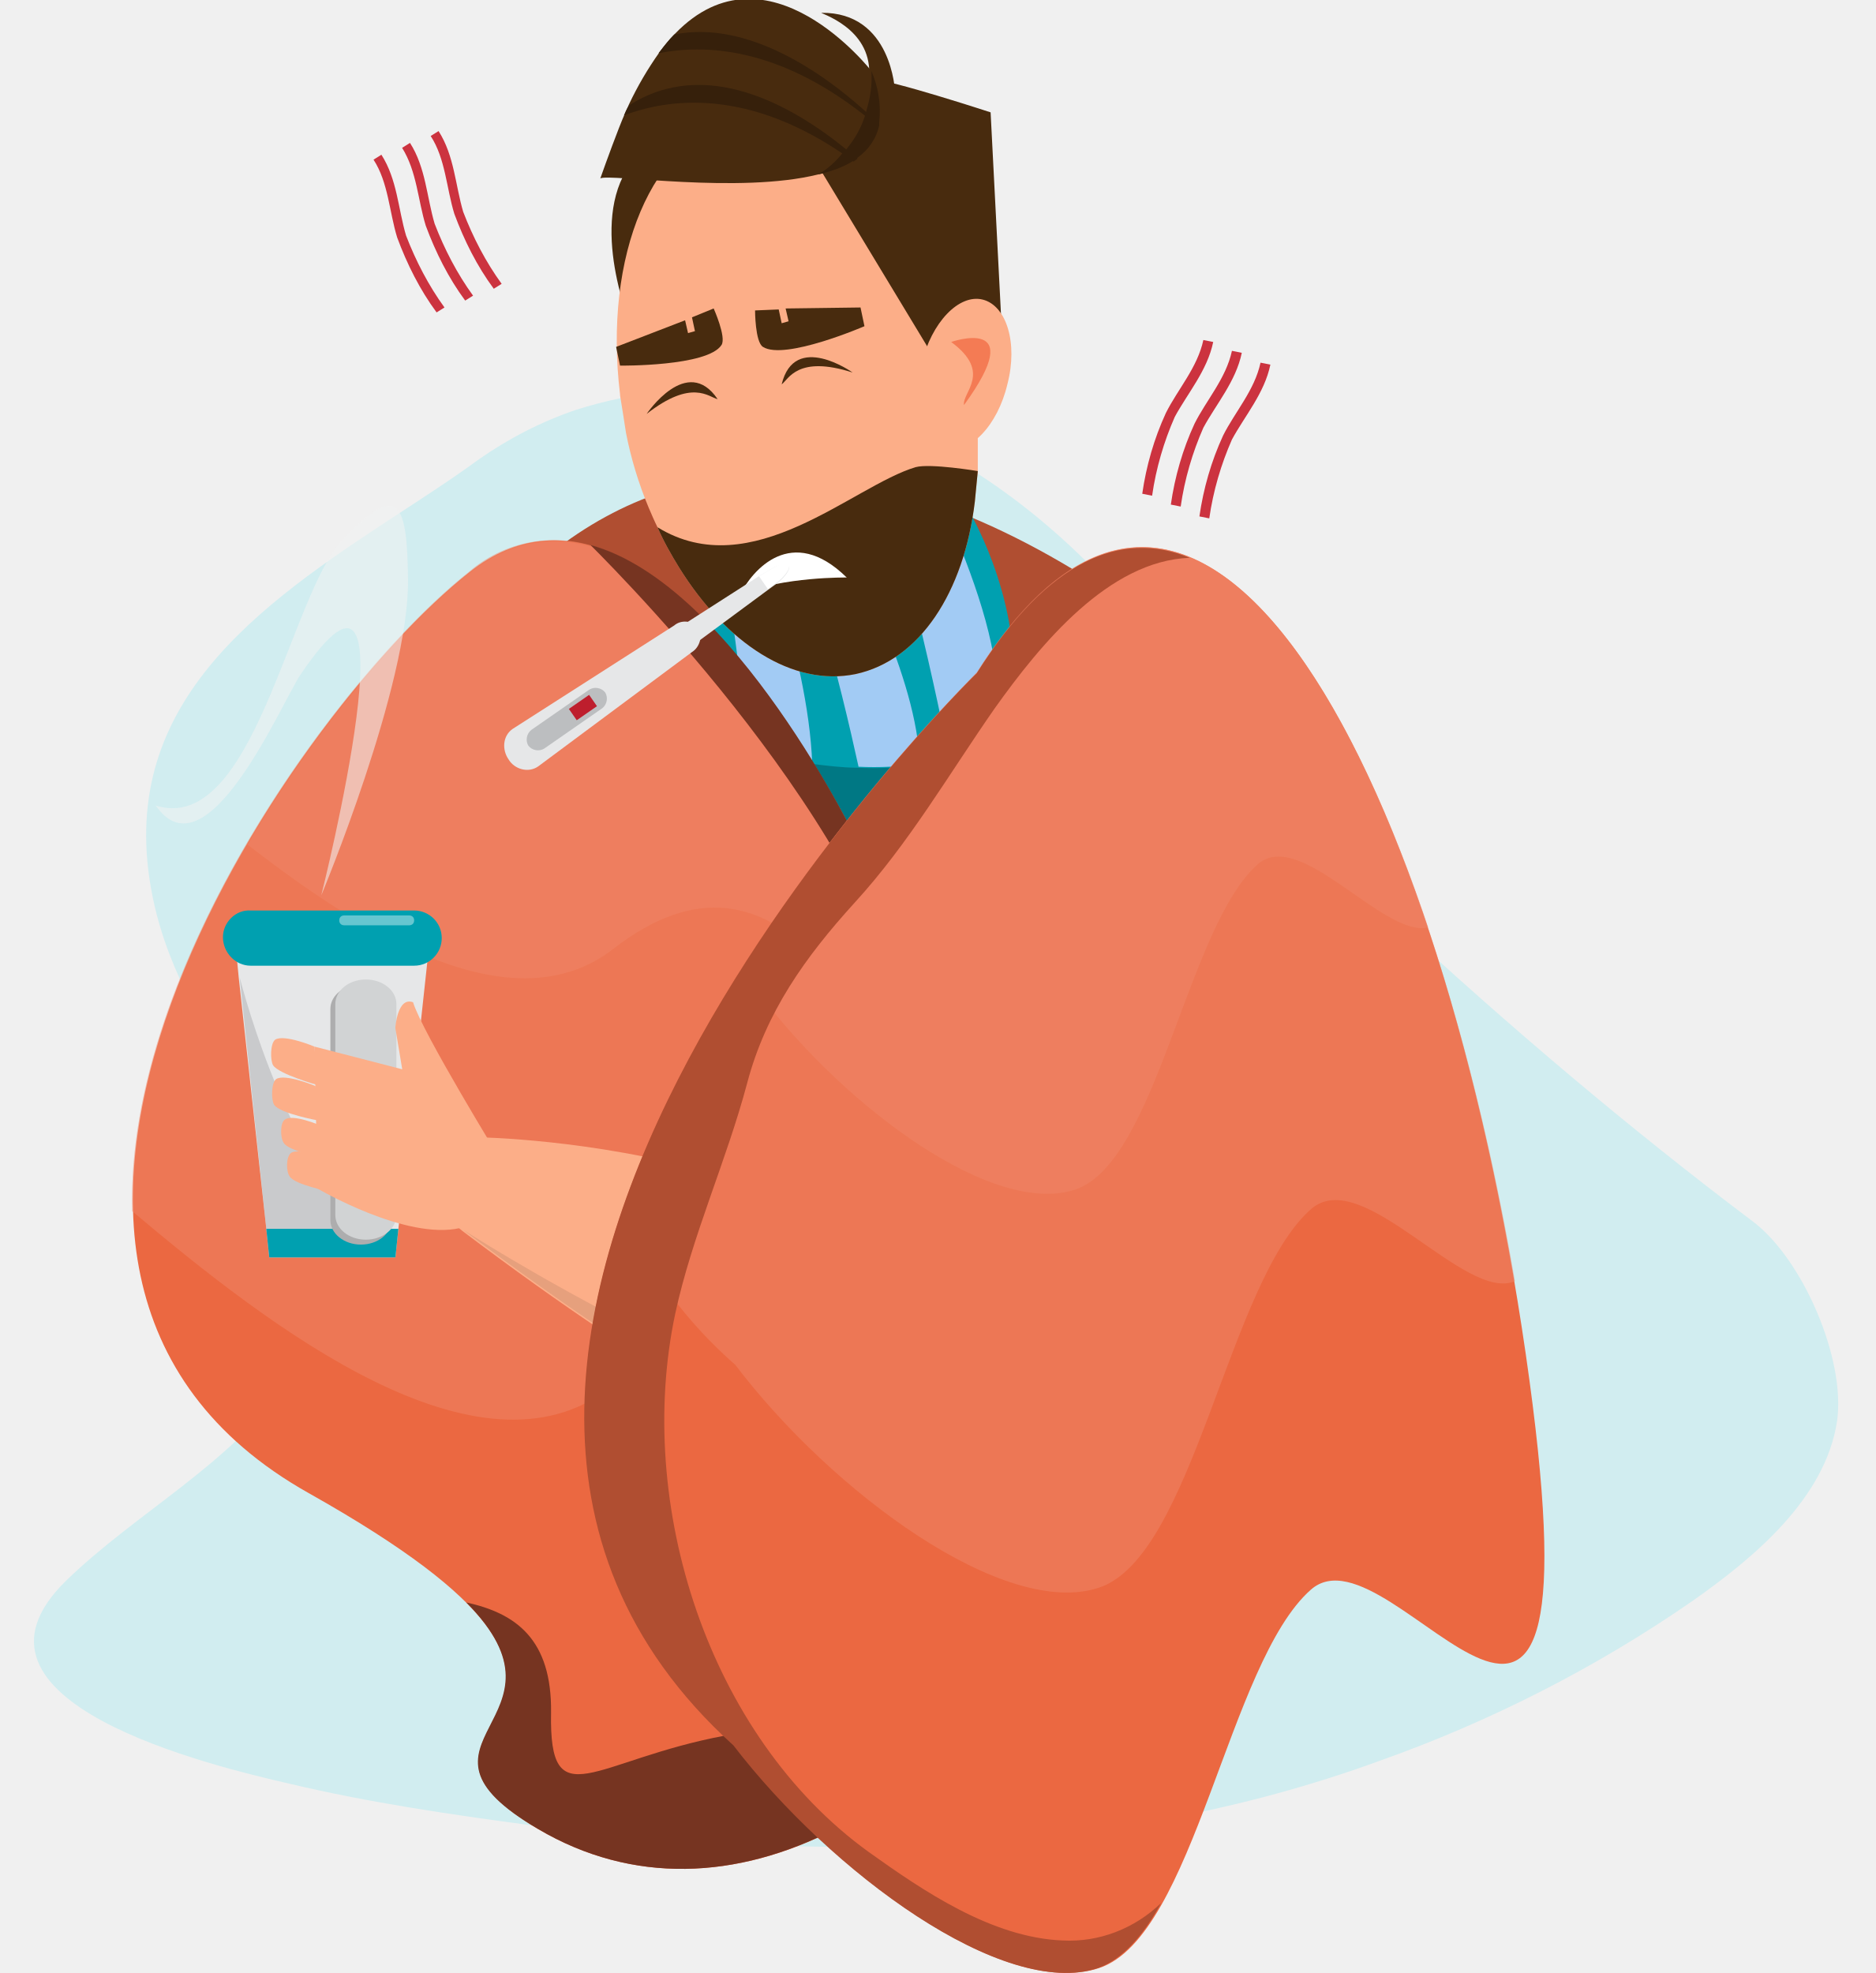
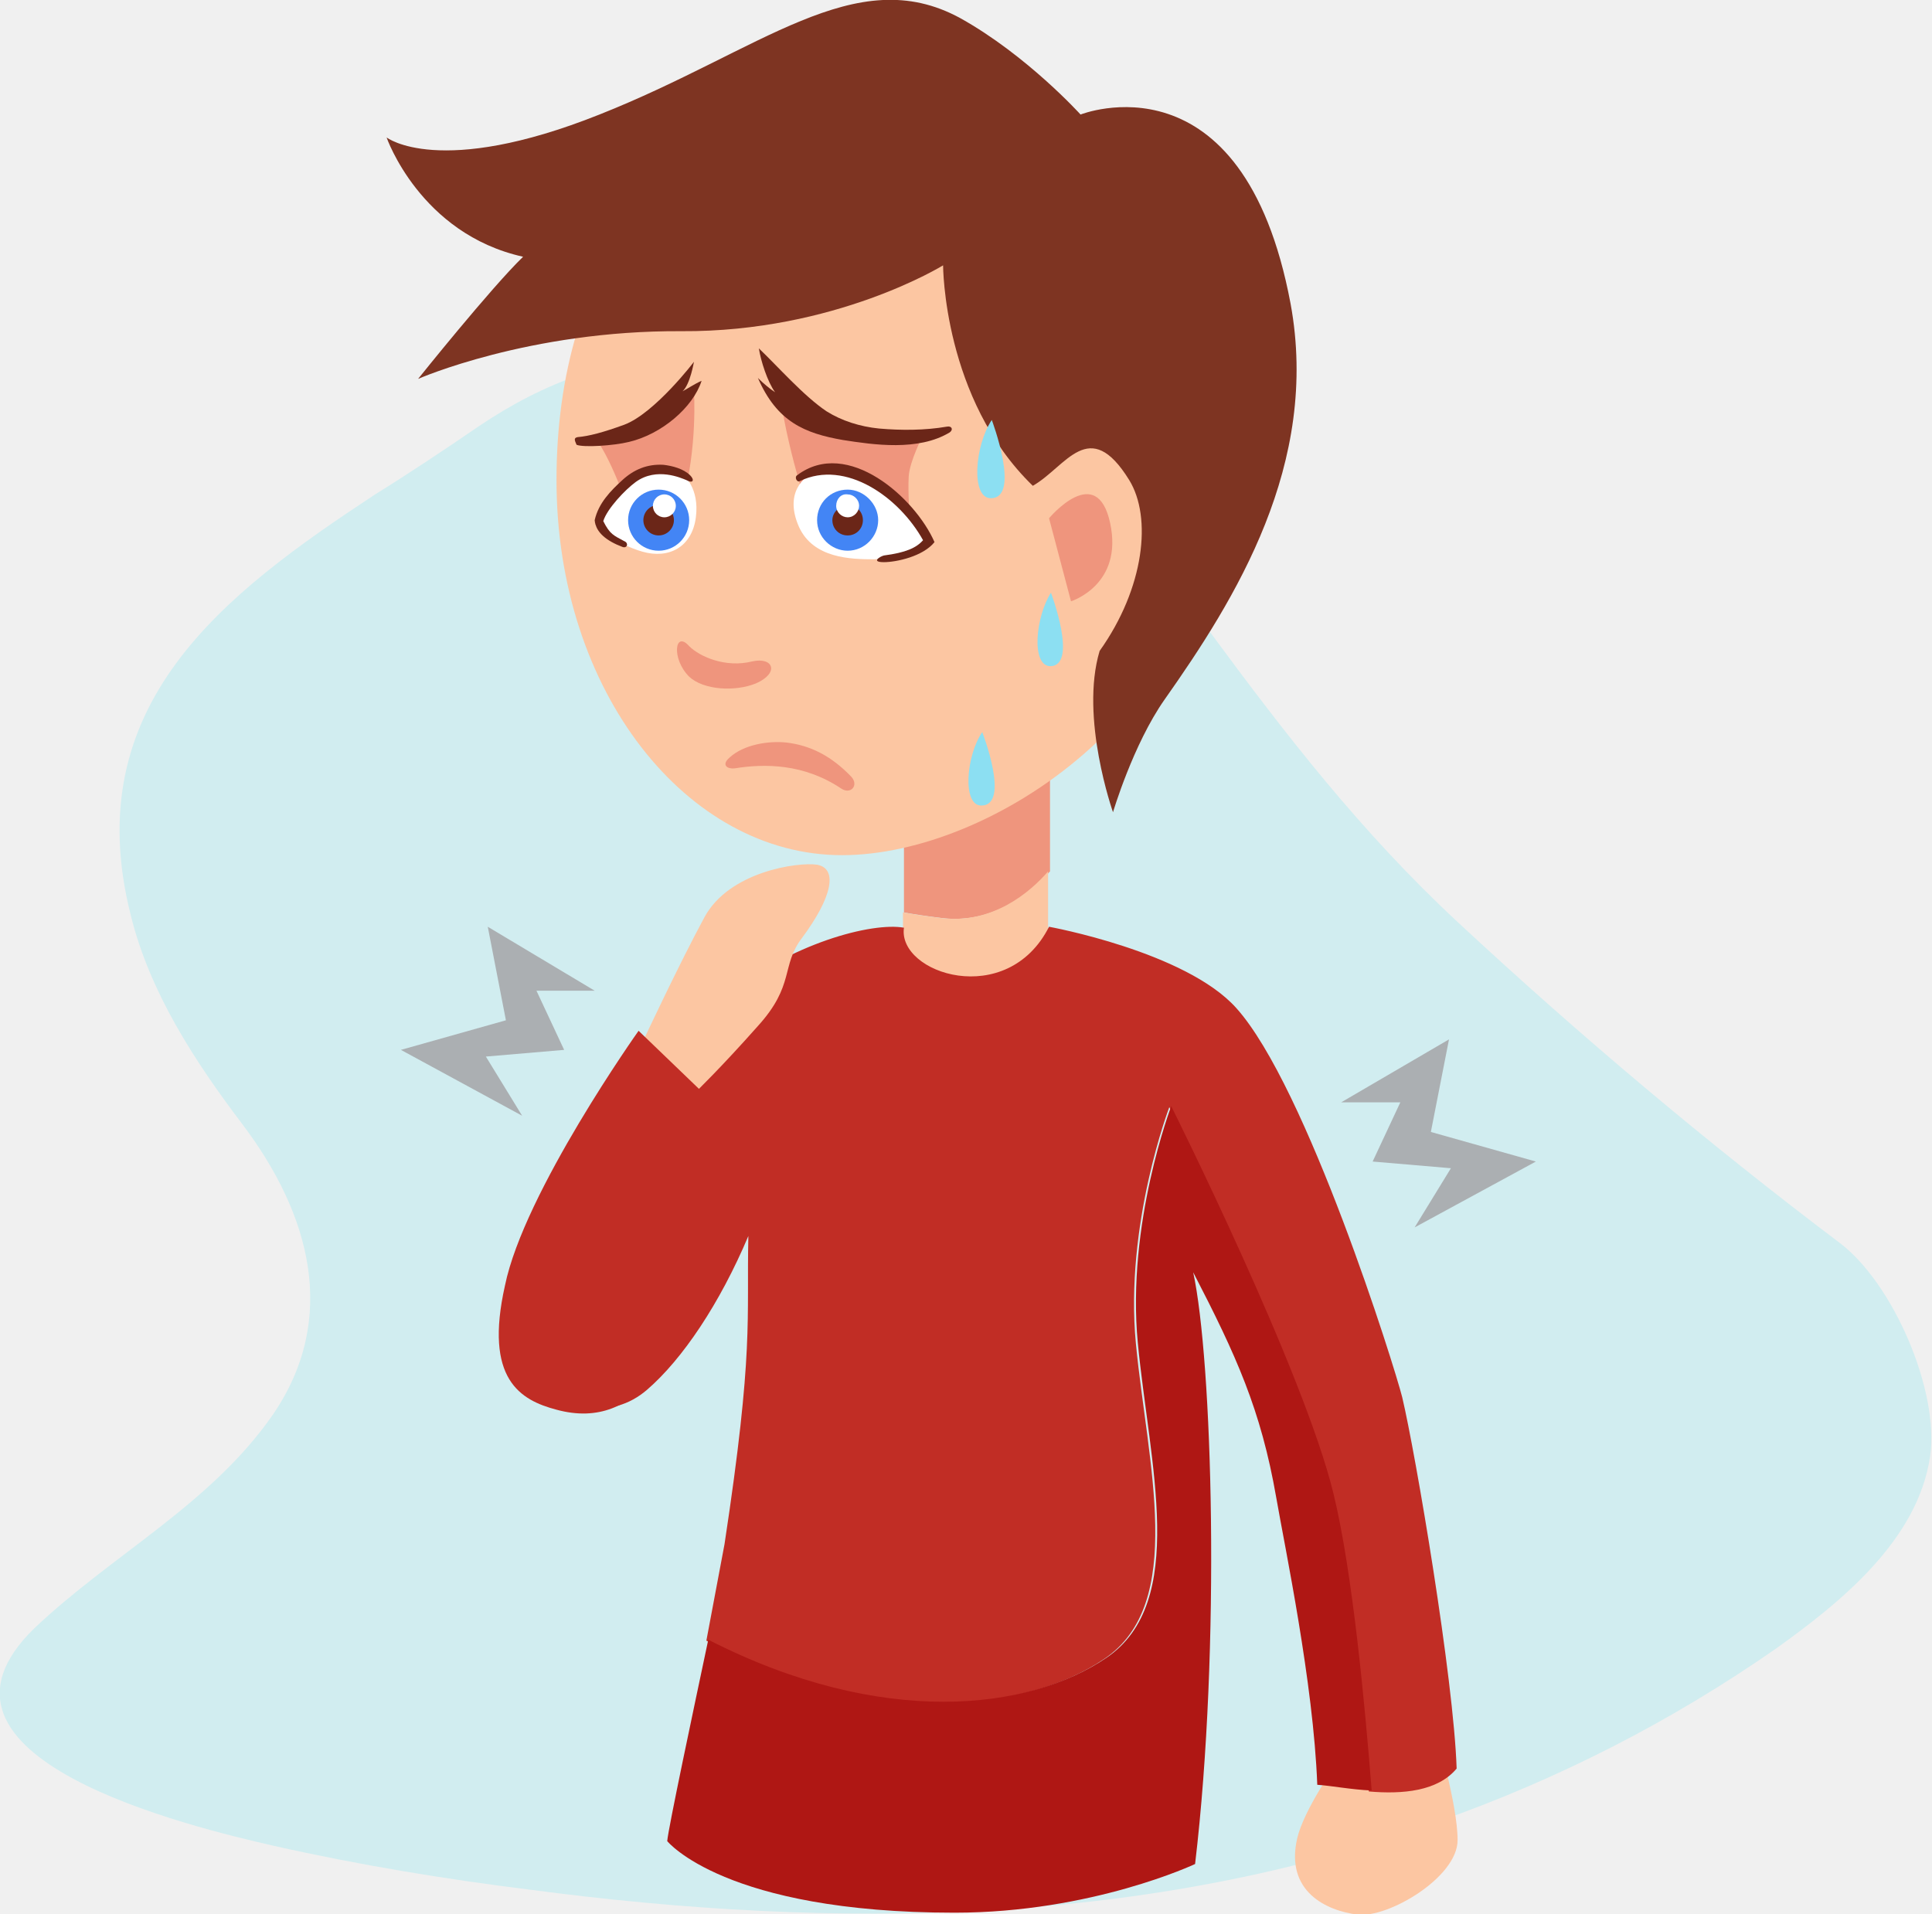
- <svg xmlns="http://www.w3.org/2000/svg" version="1.1" id="simtoms" x="0px" y="0px" viewBox="0 0 190.3 200.2" style="enable-background:new 0 0 190.3 200.2;" xml:space="preserve">
+ <svg xmlns="http://www.w3.org/2000/svg" version="1.1" id="heavy_weight" x="0px" y="0px" viewBox="0 0 202.4 200.5" style="enable-background:new 0 0 202.4 200.5;" xml:space="preserve">
  <style type="text/css">
	.st0{fill:#D1EDF0;}
- 	.st1{fill:#007884;}
- 	.st2{fill:#B04E31;}
- 	.st3{fill:#00A0B0;}
- 	.st4{fill:#A2CBF4;}
- 	.st5{fill:#482B0E;}
- 	.st6{fill:#FCAE88;}
- 	.st7{fill:url(#Path_7009_1_);}
- 	.st8{fill:#FFFFFF;}
- 	.st9{fill:url(#Path_7014_1_);}
- 	.st10{fill:#36200B;}
- 	.st11{fill:#EB6841;}
- 	.st12{opacity:0.51;fill:#EF8667;enable-background:new    ;}
- 	.st13{fill:#763421;}
- 	.st14{fill:#E6E7E8;}
- 	.st15{opacity:0.47;fill:#A7A9AC;enable-background:new    ;}
- 	.st16{fill:#66C6D0;}
- 	.st17{fill:#ADADAE;}
- 	.st18{fill:#D1D3D4;}
- 	.st19{opacity:0.34;fill:#BD8366;enable-background:new    ;}
- 	.st20{opacity:0.56;}
- 	.st21{fill:#F1F2F2;}
- 	.st22{fill:#BCBEC0;}
- 	.st23{fill:#BE1E2D;}
- 	.st24{fill:#CC333F;}
+ 	.st1{fill:#EF957D;}
+ 	.st2{fill:#FCC6A2;}
+ 	.st3{fill:#7E3422;}
+ 	.st4{fill:#FFFFFF;}
+ 	.st5{fill:#4385F5;}
+ 	.st6{fill:#6B2618;}
+ 	.st7{fill:#C12D25;}
+ 	.st8{fill:#AF1714;}
+ 	.st9{fill:#ABAFB2;}
+ 	.st10{fill:#8CDFF2;}
</style>
  <g>
-     <path id="background" class="st0" d="M39.1,53c-14.3,9.4-28.3,19.8-23.2,39.8c1.9,7.3,6.1,13.9,10.6,19.8   c6.4,8.5,9.2,18.3,2.8,27.5c-5.9,8.5-15.4,13.3-22.6,20.3c-12.6,12.3,14.9,18.8,22.7,20.6c8,1.9,16.2,3.1,24.4,4.2   c28.7,3.7,58.7,3.5,86.1-6.5c11.3-4,22.1-9.5,31.9-16.3c6.1-4.3,13.4-10.3,14.6-18.2c0.9-6.3-3.5-16.5-8.6-20.3   c-12.6-9.5-24.6-19.7-36.2-30.4c-9.1-8.5-16.3-17.7-23.7-27.7c-13.7-18.3-35.8-31.7-59.5-24.2c-3.5,1.2-6.8,2.9-9.8,5   C45.6,48.8,42.3,50.9,39.1,53z" />
-     <g id="man_cold" transform="translate(10.413 0)">
-       <path id="Path_6998" class="st1" d="M60.6,75.6h30.1L77.9,93.4L60.6,75.6z" />
-       <path id="Path_6999" class="st2" d="M112.8,68.4c0,0-37.7-35.9-67.4-12.2C53,65.6,72.4,76.1,112.8,68.4z" />
-       <path id="Path_7000" class="st3" d="M62.7,74.1c0.7,0.7,1.6,1.2,2.5,1.6c2.1,0.9,4.4,1.5,6.7,1.8c1.6,0.2,3.2,0.4,4.7,0.4    c2.1,0.1,4.2,0,6.2-0.3c4.7-0.7,8.6-2.4,9.3-5.3c1.8-10.2-4-20.1-4-20.1c-0.3,1.2-0.7,2.4-1.2,3.5c-1,2.4-2.6,4.4-4.6,6    c-1,0.7-2.1,1.3-3.3,1.5c-2.1,0.4-4.4,0.2-6.4-0.6c-1.5-0.6-2.9-1.3-4.2-2.2c-1.8-1.2-3.5-2.6-5.1-4c-0.2,0.6-0.5,1.1-0.7,1.7    C60.1,65.2,59.7,71.2,62.7,74.1z" />
-       <path id="Path_7001" class="st4" d="M82.5,61.7c1.8,7.2,3.1,13.8,3.1,13.8s1.9,1,4.7-1.8c1.4-4.6-0.7-11.7-3.2-18    C86,58,84.5,60.1,82.5,61.7z" />
-       <path id="Path_7002" class="st4" d="M72.8,62.5c1.6,5.2,3,11.2,3.9,15.3c2.1,0.1,4.2,0,6.2-0.3c-0.1-4.3-1.8-9.6-3.8-14.4    C77,63.6,74.8,63.4,72.8,62.5z" />
-       <path id="Path_7003" class="st4" d="M62.9,58c1.2,4.5,1.9,11.7,2.4,17.7c2.1,0.9,4.4,1.5,6.7,1.8c-0.2-5.6-1.8-12.2-3.3-17.1    c-1.8-1.2-3.5-2.6-5.1-4C63.3,56.9,63.1,57.4,62.9,58z" />
-       <path id="Path_7004" class="st5" d="M80.4,9.3c0,0-0.3-8.1-7.5-8c1.4,0.6,6.1,2.6,4.6,8.1C79.3,9.3,80.4,9.3,80.4,9.3z" />
-       <path id="Path_7005" class="st5" d="M52.8,17.9c-3.2,6.4,1.2,16.2,1.2,16.2l8.7-9.2l-1.8-8.7C60.8,16.3,53.7,16.1,52.8,17.9z" />
-       <path id="Path_7006" class="st6" d="M52.5,40c0,0,0,0.1,0,0.1c0.2,1.2,0.4,2.5,0.6,3.8c0.5,2.6,1.3,5.2,2.3,7.6    c0.3,0.7,0.6,1.4,0.9,2l0,0c0.6,1.4,1.4,2.8,2.2,4.1c4.8,7.7,11.5,12.1,17.9,10.8c6.5-1.4,11-8.3,12.1-17.5c0.1-1,0.2-2.1,0.3-3.1    c0-0.3,0-0.7,0-1l0,0c0-0.7,0-1.5,0-2.2c-0.1-2.7-0.4-5.3-1-7.9c-0.3-1.3-0.6-2.5-0.9-3.7C83,19.3,73.5,10.1,64.6,12    S50.8,26,52.5,40z" />
-       <path id="Path_7007" class="st5" d="M56.3,53.5L56.3,53.5c0.6,1.4,1.4,2.8,2.2,4.1c4.8,7.7,11.5,12.1,17.9,10.8    c6.5-1.4,11-8.3,12.1-17.5c0.1-1,0.2-2.1,0.3-3.1c0,0-4.8-0.8-6.3-0.4C76.1,49.3,65.9,59.4,56.3,53.5z" />
-       <path id="Path_7008" class="st5" d="M90.1,11.4l1.3,25.3l-7.7-1.5l-11-18.2c0,0,3.2-8.9,5.5-8.9C79.7,8,90.1,11.4,90.1,11.4z" />
-       <linearGradient id="Path_7009_1_" gradientUnits="userSpaceOnUse" x1="-110.262" y1="338.753" x2="-111.379" y2="338.788" gradientTransform="matrix(6.1455 0 0 -13.3989 918.7748 4596.088)">
-         <stop offset="0" style="stop-color:#F47B54" />
-         <stop offset="0.17" style="stop-color:#F68A64" />
-         <stop offset="0.44" style="stop-color:#FA9E78" />
-         <stop offset="0.72" style="stop-color:#FBAA84" />
-         <stop offset="1" style="stop-color:#FCAE88" />
-       </linearGradient>
-       <path id="Path_7009" class="st7" d="M66.5,38.6c0,0,1.5,7.3,2.6,12.4C57.6,54.5,66.3,38.9,66.5,38.6L66.5,38.6z" />
-       <path id="Path_7010" class="st5" d="M69.3,31.3l0.3,1.3l-0.7,0.2l-0.3-1.4l-2.4,0.1c0,0,0,3.2,0.8,3.7c2.2,1.4,10.3-2.1,10.3-2.1    l-0.4-1.9L69.3,31.3z" />
-       <path id="Path_7011" class="st5" d="M59.1,32.5l0.3,1.3l0.7-0.2l-0.3-1.4l2.2-0.9c0,0,1.3,2.9,0.8,3.7c-1.4,2.2-10.3,2.1-10.3,2.1    l-0.4-1.9L59.1,32.5z" />
-       <path id="Path_7012" class="st8" d="M75.5,58.6c0,0-6.4-0.1-10.8,1.7C65.9,57.9,69.9,53.1,75.5,58.6z" />
-       <path id="Path_7013" class="st6" d="M91.8,39c-1,4.2-3.8,7.1-6.2,6.5c-2.4-0.6-3.5-4.4-2.5-8.6s3.8-7.1,6.2-6.5    C91.7,31,92.9,34.8,91.8,39z" />
-       <linearGradient id="Path_7014_1_" gradientUnits="userSpaceOnUse" x1="-126.544" y1="329.173" x2="-126.499" y2="328.133" gradientTransform="matrix(4.1226 0 0 -7.0893 609.9432 2376.086)">
-         <stop offset="0" style="stop-color:#F47B54" />
-         <stop offset="1" style="stop-color:#FCAE88" />
-       </linearGradient>
-       <path id="Path_7014" class="st9" d="M86.1,34.7c0,0,8-2.8,1.3,6.4C87.2,39.8,90.3,37.8,86.1,34.7z" />
-       <path id="Path_7015" class="st5" d="M50.5,18.1c0.9-0.5,14.1,1.6,22.1-0.4c1.3-0.3,2.5-0.7,3.6-1.4c0.1-0.1,0.3-0.2,0.4-0.3    c1.1-0.8,1.9-1.9,2.2-3.3c0-0.1,0-0.2,0-0.3c0.2-1.8-0.1-3.6-0.8-5.2c0,0-10.5-13.5-19.9-3.8c-0.6,0.6-1.1,1.2-1.6,1.9    c-1.2,1.7-2.2,3.4-3.1,5.3c-0.1,0.3-0.3,0.6-0.4,0.9C52.3,13.1,51.1,16.4,50.5,18.1z" />
-       <path id="Path_7016" class="st10" d="M56.4,5.4c4.6-0.9,12-0.7,20.9,6.3c0.5,0.4,0.9,0.7,1.4,1.1c0-0.1,0-0.2,0-0.3    c-0.4-0.4-0.8-0.8-1.3-1.2c-4.3-3.9-12-9.3-19.4-7.8C57.4,4.1,56.9,4.8,56.4,5.4z" />
-       <path id="Path_7017" class="st10" d="M52.9,11.7c3.5-1.3,11.6-3.3,22.2,3.9c0.4,0.2,0.7,0.5,1.1,0.8c0.1-0.1,0.3-0.2,0.4-0.3    c-0.3-0.3-0.7-0.6-1.1-0.9c-5.5-4.5-14.3-9.5-22.1-4.5C53.2,11,53.1,11.3,52.9,11.7z" />
-       <path id="Path_7018" class="st10" d="M72.6,17.7c1.3-0.3,2.5-0.7,3.6-1.4c0.1-0.1,0.3-0.2,0.4-0.3c1.1-0.8,1.9-1.9,2.2-3.3    c0-0.1,0-0.2,0-0.3c0.2-1.8-0.1-3.6-0.8-5.2c0.1,1.4-0.1,2.7-0.5,4c0,0.1-0.1,0.3-0.1,0.4c-0.4,1.3-1,2.4-1.9,3.5    c-0.1,0.1-0.2,0.3-0.4,0.4C74.4,16.4,73.5,17.2,72.6,17.7z" />
-       <path id="Path_7019" class="st5" d="M76.1,37.8c0,0-5.9-4.2-7.2,1.2C69.6,38.5,70.5,36,76.1,37.8z" />
-       <path id="Path_7020" class="st5" d="M55.2,42c0,0,4.1-6.1,7.2-1.5C61.5,40.3,59.8,38.4,55.2,42z" />
-       <path id="Path_7021" class="st11" d="M76.7,85.6c0,0-20.5-42.5-39.4-27.6s-56.6,70.9-16.4,93.5s4.1,22.8,23.3,34.1    c19.2,11.3,42.4-2.2,56.3-27.2S76.7,85.6,76.7,85.6z" />
-       <path id="Path_7022" class="st12" d="M100.5,158.4c-2.3,4.2-5,8.1-8,11.9c-11.5-21.2-22.1-44.1-41-29.5    c-13.3,10.3-34.5-6.1-48.5-17.9C2.3,98,24.2,68.3,37.2,58c3.4-2.9,7.9-3.9,12.2-2.7c14.6,4,27.2,30.3,27.2,30.3    S114.5,133.4,100.5,158.4z" />
-       <path id="Path_7023" class="st12" d="M94.8,114.5c-1.8,3-3.7,5.8-5.9,8.5c-10.5-19.2-20-40-37.1-26.7c-10.1,7.8-25-1.2-37.1-10.6    c7.1-12.1,16-22.4,22.6-27.6c18.9-14.9,39.4,27.6,39.4,27.6C83.6,94.7,89.7,104.3,94.8,114.5z" />
-       <path id="Path_7024" class="st13" d="M100.5,158.4c-14,25-37.1,38.5-56.3,27.2c-15.4-9,4.6-11-7.3-23c5,1.1,8.7,3.7,8.6,11.2    c-0.2,10.8,4.3,4.8,17.7,2.3s20.4-45.8,18.9-68.4C80.7,87,53.6,59.4,49.5,55.3c14.6,4,27.2,30.3,27.2,30.3    S114.5,133.4,100.5,158.4z" />
-       <g id="cup" transform="translate(9.509 95.689)">
-         <path id="Path_7025" class="st14" d="M3.9-0.6l0.4,4.1L7.1,29l0.3,2.9h12.8l0.3-2.9l3.2-29.5H3.9z" />
-         <path id="Path_7026" class="st3" d="M2.7-0.6C2.7,1,4,2.3,5.5,2.3c0,0,0,0,0,0h16.6c1.6,0,2.8-1.3,2.8-2.8c0,0,0,0,0,0l0,0     c0-1.6-1.3-2.8-2.8-2.8H5.5C4-3.4,2.7-2.1,2.7-0.6z" />
-         <path id="Path_7027" class="st15" d="M4.4,3.5L7.1,29l0.3,2.9h12.5C10.7,24.8,5.8,8.8,4.4,3.5z" />
-         <path id="Path_7028" class="st3" d="M7.1,29l0.3,2.9h12.8l0.3-2.9H7.1z" />
-         <path id="Path_7029" class="st16" d="M14.5-2.3c0,0.3,0.2,0.5,0.5,0.5h0h6.6c0.3,0,0.5-0.2,0.5-0.5l0,0l0,0     c0-0.3-0.2-0.5-0.5-0.5h0H15C14.7-2.8,14.5-2.6,14.5-2.3L14.5-2.3L14.5-2.3z" />
-         <path id="Path_7030" class="st17" d="M13.6,28.1c0,1.4,1.4,2.5,3.1,2.5l0,0c1.7,0,3.1-1.1,3.1-2.5V6.7c0-1.4-1.4-2.5-3.1-2.5l0,0     c-1.7,0-3.1,1.1-3.1,2.5V28.1z" />
-         <path id="Path_7031" class="st18" d="M14.1,27.6c0,1.4,1.4,2.5,3.1,2.5l0,0c1.7,0,3.1-1.1,3.1-2.5V6.2c0-1.4-1.4-2.5-3.1-2.5l0,0     c-1.7,0-3.1,1.1-3.1,2.5V27.6z" />
-       </g>
-       <path id="Path_7032" class="st6" d="M35.4,124l1.1,0.9c0,0,0,0,0,0c41.6,31.4,52.7,26.9,53.2,19.8c0-0.8,0-1.5-0.2-2.3    C84,116,38.1,115.4,38.1,115.4S37.5,116.2,35.4,124z" />
-       <path id="Path_7033" class="st6" d="M40.5,117.9c0,0-8.1-13.2-9-16.2c-1.6-0.6-1.8,2.6-1.8,2.6l0.7,4.2l-8.9-2.3l0.3,14.4    c0,0,9,5.3,14.5,4C41.4,122.1,40.5,117.9,40.5,117.9z" />
-       <path id="Path_7034" class="st6" d="M21.5,106.2c0,0-3.1-1.3-4-0.7c-0.5,0.4-0.5,2.1-0.2,2.6c0.6,0.9,4.5,2,4.5,2L21.5,106.2z" />
-       <path id="Path_7035" class="st6" d="M21.6,110.2c0,0-3.1-1.3-4-0.7c-0.5,0.4-0.5,2.1-0.2,2.6c0.6,0.9,4.5,1.6,4.5,1.6L21.6,110.2z    " />
-       <path id="Path_7036" class="st6" d="M22.1,114.2c0,0-2.8-1.2-3.6-0.6c-0.5,0.3-0.5,1.9-0.1,2.4c0.5,0.8,4,1.5,4,1.5L22.1,114.2z" />
-       <path id="Path_7037" class="st6" d="M22.7,117.6c0,0-2.8-1.2-3.6-0.6c-0.5,0.4-0.5,1.9-0.1,2.4c0.5,0.8,4,1.5,4,1.5L22.7,117.6z" />
-       <path id="Path_7038" class="st19" d="M36.6,124.8c41.6,31.4,52.7,26.9,53.2,19.8C74.2,148.3,40.2,127.1,36.6,124.8z" />
-       <g id="smoke" transform="translate(2.388 53.24)" class="st20">
-         <path id="Path_7039" class="st21" d="M19.8,37.6c0,0,8.9-21.3,8.8-32c-0.1-7.6-0.8-10.3-6.7-4c-5.3,5.6-9,30-18.9,26.9     c5.2,7.5,12.8-10.5,14.7-13.3C30-3,19.8,37.6,19.8,37.6z" />
-       </g>
-       <path id="Path_7040" class="st11" d="M88.7,68.3c0,0-69.7,68.1-24.6,108.8c9.9,12.9,27.3,25.8,37,22.6s13.1-31,21.5-38.4    c8.4-7.4,30.2,34.1,21.8-23.9C136,79.4,111.8,31.8,88.7,68.3z" />
-       <path id="Path_7041" class="st12" d="M143.3,130c-5.1,2.2-15.5-11.9-20.7-7.3c-8.4,7.4-11.9,35.2-21.5,38.4s-27.1-9.7-36.9-22.6    c-4.9-4.3-8.8-9.5-11.5-15.5c9.9-29.2,36.1-54.8,36.1-54.8C110.8,33.4,133.9,75.5,143.3,130z" />
-       <path id="Path_7042" class="st12" d="M134.5,94.1c-4.5,1.1-13-10.2-17.3-6.4c-7.2,6.4-10.2,30.2-18.5,33    c-8.3,2.8-23.2-8.3-31.7-19.4c-0.9-0.8-1.7-1.6-2.5-2.5c7-11,15.1-21.3,24.2-30.6C105.5,41.7,123,59.8,134.5,94.1z" />
-       <path id="Path_7043" class="st2" d="M107.4,193.1c-1.8,3.3-3.9,5.7-6.4,6.6c-9.6,3.2-27.1-9.7-37-22.6    C19,136.4,88.7,68.3,88.7,68.3c7.2-11.4,14.6-14.6,21.6-11.7c-8.2,0.3-15.1,8.7-19.8,15.3c-4.6,6.6-8.7,13.7-14.2,19.7    c-5,5.5-9,11.1-10.9,18.3c-2.1,7.9-5.6,15.5-7.3,23.4c-4.1,19.3,3.3,42.8,19.6,54.6c5.6,4,12.5,8.7,19.7,9    C101.1,197.1,104.7,195.7,107.4,193.1z" />
-       <g id="thermometer" transform="translate(39.096 59.366)">
-         <path id="Path_7044" class="st14" d="M20.7,6.8c0.8-0.5,1.1-1.6,0.7-2.5l0,0c-0.7-0.7-1.8-0.8-2.5-0.2L2.5,14.6     c-1,0.7-1.1,2.1-0.4,3.1c0,0,0,0,0,0l0,0c0.6,1,2,1.4,3,0.7c0,0,0,0,0,0L20.7,6.8z" />
-         <path id="Path_7045" class="st14" d="M19.6,7L19.6,7l8.8-6.5l1.1-0.8c0.7-0.6,1.2-1.3,1-1.6c-0.1-0.2-0.4-0.2-0.7-0.1     C29.4-2,29-1.8,28.7-1.6l-1.2,0.7l-9.2,5.9c-0.8,0.5-1.1,1.4-0.8,1.9S18.8,7.5,19.6,7z" />
-         <path id="Path_7046" class="st8" d="M28.4,0.4l1.1-0.8c0.7-0.6,1.2-1.3,1-1.6c-0.1-0.2-0.4-0.2-0.7-0.1C29.4-2,29-1.8,28.7-1.6     l-1.2,0.7L28.4,0.4z" />
-         <path id="Path_7047" class="st22" d="M11.6,12.5c0.5-0.4,0.6-1.1,0.3-1.6c0,0,0,0,0,0l0,0c-0.4-0.5-1.1-0.6-1.6-0.3c0,0,0,0,0,0     l-5.9,4.1c-0.5,0.4-0.6,1.1-0.3,1.6l0,0c0.4,0.5,1.1,0.6,1.6,0.3c0,0,0,0,0,0L11.6,12.5z" />
-         <rect id="Rectangle_417" x="8.4" y="11.7" transform="matrix(0.8214 -0.5703 0.5703 0.8214 -5.3605 7.7474)" class="st23" width="2.5" height="1.4" />
+     <g>
+       <g>
+         <path id="background_1_" class="st0" d="M39.3,51.8c-15.8,10.4-31.2,22-25.6,44.1c2,8.1,6.7,15.3,11.7,21.9     c7.1,9.4,10.1,20.3,3.2,30.4c-6.5,9.4-16.9,14.7-25,22.4c-14,13.6,16.4,20.8,25.1,22.8c8.9,2,18,3.5,26.9,4.6     c31.7,4.2,64.9,3.9,95.2-7.2c12.5-4.4,24.4-10.5,35.3-18.1c6.7-4.8,14.8-11.3,16.1-20.1c1-6.9-3.9-18.2-9.5-22.4     c-13.9-10.5-27.2-21.7-40-33.6c-10.1-9.4-18-19.6-26.1-30.6c-15-20.3-39.5-35.1-65.6-26.8c-3.9,1.3-7.5,3.2-10.9,5.5     C46.6,47.1,43,49.5,39.3,51.8z" />
      </g>
    </g>
-     <path id="Path_7048" class="st24" d="M44.3,31.7c-1.7-2.3-3-4.9-4-7.6c-0.8-2.6-0.9-5.6-2.4-7.9l0.8-0.5c1.6,2.5,1.7,5.5,2.5,8.2   c1,2.6,2.3,5.1,3.9,7.3L44.3,31.7z" />
-     <path id="Path_7049" class="st24" d="M47.2,30.5c-1.7-2.3-3-4.9-4-7.6c-0.8-2.6-0.9-5.5-2.4-7.9l0.8-0.5c1.6,2.5,1.7,5.5,2.5,8.2   c1,2.6,2.3,5.1,3.9,7.3L47.2,30.5z" />
-     <path id="Path_7050" class="st24" d="M50.1,29.3c-1.7-2.3-3-4.9-4-7.6c-0.8-2.6-0.9-5.6-2.4-7.9l0.8-0.5c1.6,2.5,1.7,5.5,2.5,8.2   c1,2.6,2.3,5.1,3.9,7.3L50.1,29.3z" />
-     <path id="Path_7051" class="st24" d="M115.9,50.1c0.4-2.8,1.2-5.6,2.4-8.2c1.2-2.4,3.2-4.6,3.8-7.4l1,0.2c-0.6,2.9-2.6,5.2-3.9,7.6   c-1.1,2.5-1.9,5.2-2.3,8L115.9,50.1z" />
-     <path id="Path_7052" class="st24" d="M118.8,51.2c0.4-2.8,1.2-5.6,2.4-8.2c1.2-2.4,3.2-4.6,3.8-7.4l1,0.2c-0.6,2.9-2.6,5.2-3.9,7.6   c-1.1,2.5-1.9,5.2-2.3,8L118.8,51.2z" />
-     <path id="Path_7053" class="st24" d="M121.7,52.4c0.4-2.8,1.2-5.6,2.4-8.2c1.2-2.4,3.2-4.6,3.8-7.4l1,0.2c-0.6,2.9-2.6,5.2-3.9,7.6   c-1.1,2.5-1.9,5.2-2.3,8L121.7,52.4z" />
+     <g>
+       <g>
+         <g>
+           <g>
+             <g>
+               <g>
+                 <g>
+                   <g>
+                     <path class="st1" d="M98.8,96.2c-1.7-0.2-3-0.4-4.1-0.6V80.7c0-2.4,2-4.4,4.4-4.4h6.5c2.4,0,4.4,2,4.4,4.4v10.6           C108,93.5,104.1,96.8,98.8,96.2z" />
+                   </g>
+                   <g>
+                     <path class="st2" d="M105.5,105.8H99c-2.4,0-4.4-2-4.4-4.4v-5.8c1.1,0.2,2.4,0.4,4.1,0.6c5.3,0.6,9.2-2.7,11.1-4.9v10.1           C109.9,103.8,108,105.8,105.5,105.8z" />
+                   </g>
+                 </g>
+                 <g>
+                   <path class="st2" d="M58.3,50.3c0,22.2,13.7,39.3,29.9,39.3c15.9,0,38.7-15.6,38.7-37.8s-16.5-40.3-36.8-40.3          C69.8,11.6,58.3,28.1,58.3,50.3z" />
+                 </g>
+                 <g>
+                   <path class="st3" d="M98.8,27.8c0,0-11.3,7-27.4,6.9c-16-0.1-27.6,5-27.6,5s7.6-9.5,11-12.8C44,24.5,40.5,14.4,40.5,14.4          S46,18.7,62.8,12C79.7,5.3,89.6-4.1,100.6,1.9c7,3.9,12.6,10.1,12.6,10.1s17-6.8,22,19.8c3.1,16.8-5.8,31-13.2,41.5          c-3.3,4.7-5.4,11.8-5.4,11.8s-3.5-9.9-1.4-16.9c4.7-6.6,5.5-14,3.1-17.9c-4.2-6.8-6.6-1.4-10.1,0.6          C98.8,41.8,98.8,27.8,98.8,27.8z" />
+                 </g>
+                 <g>
+                   <path class="st1" d="M109.9,54.3c0,0,5-6,6.4,0.5s-4.1,8.2-4.1,8.2L109.9,54.3z" />
+                 </g>
+                 <g>
+                   <path class="st1" d="M72.2,67.7c1.1,1.1,3.8,2.3,6.6,1.6c2.2-0.5,2.9,1.2,0.4,2.3c-2.2,0.9-5.5,0.7-7-0.7          C70.3,69,70.7,66,72.2,67.7z" />
+                 </g>
+                 <g>
+                   <path class="st1" d="M96.7,45.6c0,0-1.4,2.7-1.5,4.3s0.1,4.4,0.1,4.4l-10.7-0.9c0,0-2.8-8.6-3-13.7c2.2,2.4,4.2,5.2,7.5,5.8          C92.5,46.3,96.7,45.6,96.7,45.6z" />
+                 </g>
+                 <g>
+                   <path class="st1" d="M72.7,41c0,0,0.4,5.8-1.2,11.6s-5.2,2-5.2,2S64.1,48,62.4,46C66.8,45.9,72.7,41,72.7,41z" />
+                 </g>
+                 <g>
+                   <g>
+                     <path class="st4" d="M97.1,56.7c0,0-2.4-5.2-5.5-6.2c-3-1.1-4.1-1.8-5.9-1.2c-1.7,0.6-3.5,2.5-2,5.9           c1.5,3.3,5.4,3.4,7.9,3.4C94.1,58.5,97.1,56.7,97.1,56.7z" />
+                   </g>
+                   <g>
+                     <path class="st5" d="M85.6,54.5c0,1.8,1.5,3.2,3.2,3.2c1.8,0,3.2-1.5,3.2-3.2s-1.5-3.2-3.2-3.2           C87,51.3,85.6,52.7,85.6,54.5z" />
+                   </g>
+                   <g>
+                     <path class="st6" d="M83.5,49.8c5.3-4,12.4,2.4,14.4,7c-1.2,1.5-4,2.1-5.3,2.1c-1.4,0-0.4-0.6,0-0.7           c2.3-0.3,3.4-0.8,4.1-1.6c-2.5-4.5-8.1-8.5-12.9-6.2C83.5,50.6,83.2,50,83.5,49.8z" />
+                   </g>
+                   <g>
+                     <path class="st6" d="M87.2,54.5c0,0.9,0.7,1.6,1.6,1.6s1.6-0.7,1.6-1.6c0-0.9-0.7-1.6-1.6-1.6C87.9,53,87.2,53.7,87.2,54.5           z" />
+                   </g>
+                   <g>
+                     <path class="st4" d="M87.6,53c0,0.7,0.6,1.2,1.2,1.2c0.7,0,1.2-0.6,1.2-1.2c0-0.7-0.6-1.2-1.2-1.2           C88.1,51.7,87.6,52.3,87.6,53z" />
+                   </g>
+                 </g>
+                 <g>
+                   <g>
+                     <path class="st4" d="M71.6,49.8c0,0,1.7,1.3,1.3,4.4s-2.8,4.4-5.6,3.6c-2.8-0.8-4.9-2.7-4.9-2.7s1-3.3,3.4-4.6           C68.2,49.2,69.9,48.7,71.6,49.8z" />
+                   </g>
+                   <g>
+                     <circle class="st5" cx="69" cy="54.5" r="3.2" />
+                   </g>
+                   <g>
+                     <circle class="st6" cx="69" cy="54.5" r="1.6" />
+                   </g>
+                   <g>
+                     <circle class="st4" cx="69.6" cy="53" r="1.2" />
+                   </g>
+                   <g>
+                     <path class="st6" d="M65.2,50.3c1.2-1.1,2.6-1.7,4.3-1.6c0.9,0.1,2.1,0.4,2.8,1.1c0.5,0.5,0.3,0.9-0.4,0.5           c-0.5-0.2-3.1-1.4-5.3,0.2c-1.1,0.8-3,2.8-3.4,4.1c0.7,1.4,1.1,1.5,2.2,2.1c0.5,0.2,0.3,0.8-0.2,0.6           c-1.6-0.6-2.8-1.5-2.9-2.8C62.7,52.7,64,51.4,65.2,50.3z" />
+                   </g>
+                 </g>
+                 <g>
+                   <path class="st6" d="M79.4,39.6c0.6,0.6,1.2,1.1,1.8,1.5l0,0c-0.8-1.1-1.5-3.3-1.7-4.6c1.9,1.8,4.7,5,7.1,6.6          c1.6,1,3.5,1.6,5.5,1.8c2.3,0.2,4.8,0.2,7.1-0.2c0.5-0.1,0.7,0.3,0.3,0.6c-3.3,2-8,1.3-11.2,0.8          C84.3,45.4,81.4,44.2,79.4,39.6z" />
+                 </g>
+                 <g>
+                   <path class="st6" d="M60.5,45.8c1.2-0.1,2.7-0.5,4.9-1.3c3.2-1.2,7.4-6.7,7.3-6.6c0,0-0.4,2.4-1.2,3.1          c0.4-0.2,1.3-0.8,2-1.1c-0.9,2.8-4.2,5.6-7.6,6.4c-1.6,0.4-4.8,0.6-5.5,0.3C60.3,46.3,60,45.9,60.5,45.8z" />
+                 </g>
+               </g>
+               <g>
+                 <path class="st2" d="M150.4,181.4c0,0,2.3,7.6,2.3,11.4c0,3.9-7.3,8.2-10.5,7.8s-7.6-2.4-6.3-8c0.7-3,4.1-7.8,4.1-7.8         L150.4,181.4z" />
+               </g>
+               <g>
+                 <g>
+                   <path class="st7" d="M122.5,116c0,0-4.7,12.3-3.5,24.8s5.3,27.2-3.3,33c-8.1,5.5-23.5,7.4-41.7-1.9          c0.7-3.7,1.4-7.4,1.9-10.1c3.1-20.4,2.3-23.5,2.5-32.3c-3,7.1-6.9,12.9-10.6,16.1c-3.8,3.3-9,2.2-11.1-1.7          c-7.7-14.6,15.7-36.4,19.2-39.4c6.9-5.7,15.5-7.9,18.8-7.3c-0.7,4.8,10.8,8.6,15.2-0.1c0,0,14.3,2.6,19.6,8.5          c7.4,8.2,16.6,37.6,17.4,40.8c1.4,5.9,5.4,29.5,5.7,38.9c-2,2.4-5.7,2.7-9.2,2.4c-0.7-8.9-2-22.8-4-31.1          C136.4,143.8,122.5,116,122.5,116z" />
+                 </g>
+                 <g>
+                   <path class="st8" d="M133.7,156.9c-1.6-9.2-4.2-14.9-8.7-23.6c2,9.2,2.9,39.2,0.2,62c0,0-10.8,5.1-25.2,5.1          c-24.1,0-30.1-7.5-30.1-7.5c0.1-1.3,2.8-14,4.3-21.1c18.2,9.3,33.6,7.4,41.7,1.9c8.6-5.8,4.5-20.4,3.3-33          c-1.2-12.5,3.5-24.8,3.5-24.8s13.9,27.8,17,40.6c2,8.2,3.3,22.2,4,31.1c-2.2-0.1-4.2-0.5-5.7-0.6          C137.6,176.3,134.6,162.1,133.7,156.9z" />
+                 </g>
+               </g>
+             </g>
+             <g>
+               <path class="st1" d="M76.4,79.4c1.5-1.4,4.1-1.8,6-1.6c2.5,0.3,4.7,1.4,6.8,3.6c0.8,0.9-0.1,1.9-1.1,1.2        c-3.9-2.6-8-2.6-11.1-2.1C76.1,80.6,75.6,80.1,76.4,79.4z" />
+             </g>
+             <g>
+               <path class="st2" d="M84,98.3c-2.2,2.9-0.7,4.9-4.6,9.2c-3.9,4.4-6.5,6.9-6.5,6.9l-5.4-5.6c0,0,3.7-7.9,6.3-12.7        c2.6-4.8,9.8-5.8,11.8-5.5C87.8,91,87.2,94,84,98.3z" />
+             </g>
+             <g>
+               <path class="st7" d="M66.9,108l7.9,7.6c0,0-4,25.5-6.4,28.6c-2.4,3.1-5.7,4.7-10.1,3.5c-3.8-1-7.6-3.2-5.4-13        C54.9,124.9,66.9,108,66.9,108z" />
+             </g>
+             <g>
+               <polygon class="st9" points="140.5,115.5 151.8,108.9 149.9,118.6 160.9,121.7 148.2,128.6 152,122.4 143.8,121.7         146.7,115.5       " />
+             </g>
+             <g>
+               <polygon class="st9" points="62.3,103.8 51.1,97.1 53,106.9 42,110 54.7,116.9 50.9,110.7 59.1,110 56.2,103.8       " />
+             </g>
+           </g>
+         </g>
+       </g>
+       <g>
+         <path class="st10" d="M110.1,62.1c0,0,2.9,7.7-0.1,7.7C108,69.7,108.5,64.6,110.1,62.1z" />
+       </g>
+       <g>
+         <path class="st10" d="M102.9,76.7c0,0,3,7.7-0.1,7.7C100.8,84.4,101.2,79.2,102.9,76.7z" />
+       </g>
+       <g>
+         <path class="st10" d="M103.9,44c0,0,3.1,8.2-0.1,8.2C101.7,52.2,102.1,46.7,103.9,44z" />
+       </g>
+     </g>
  </g>
</svg>
